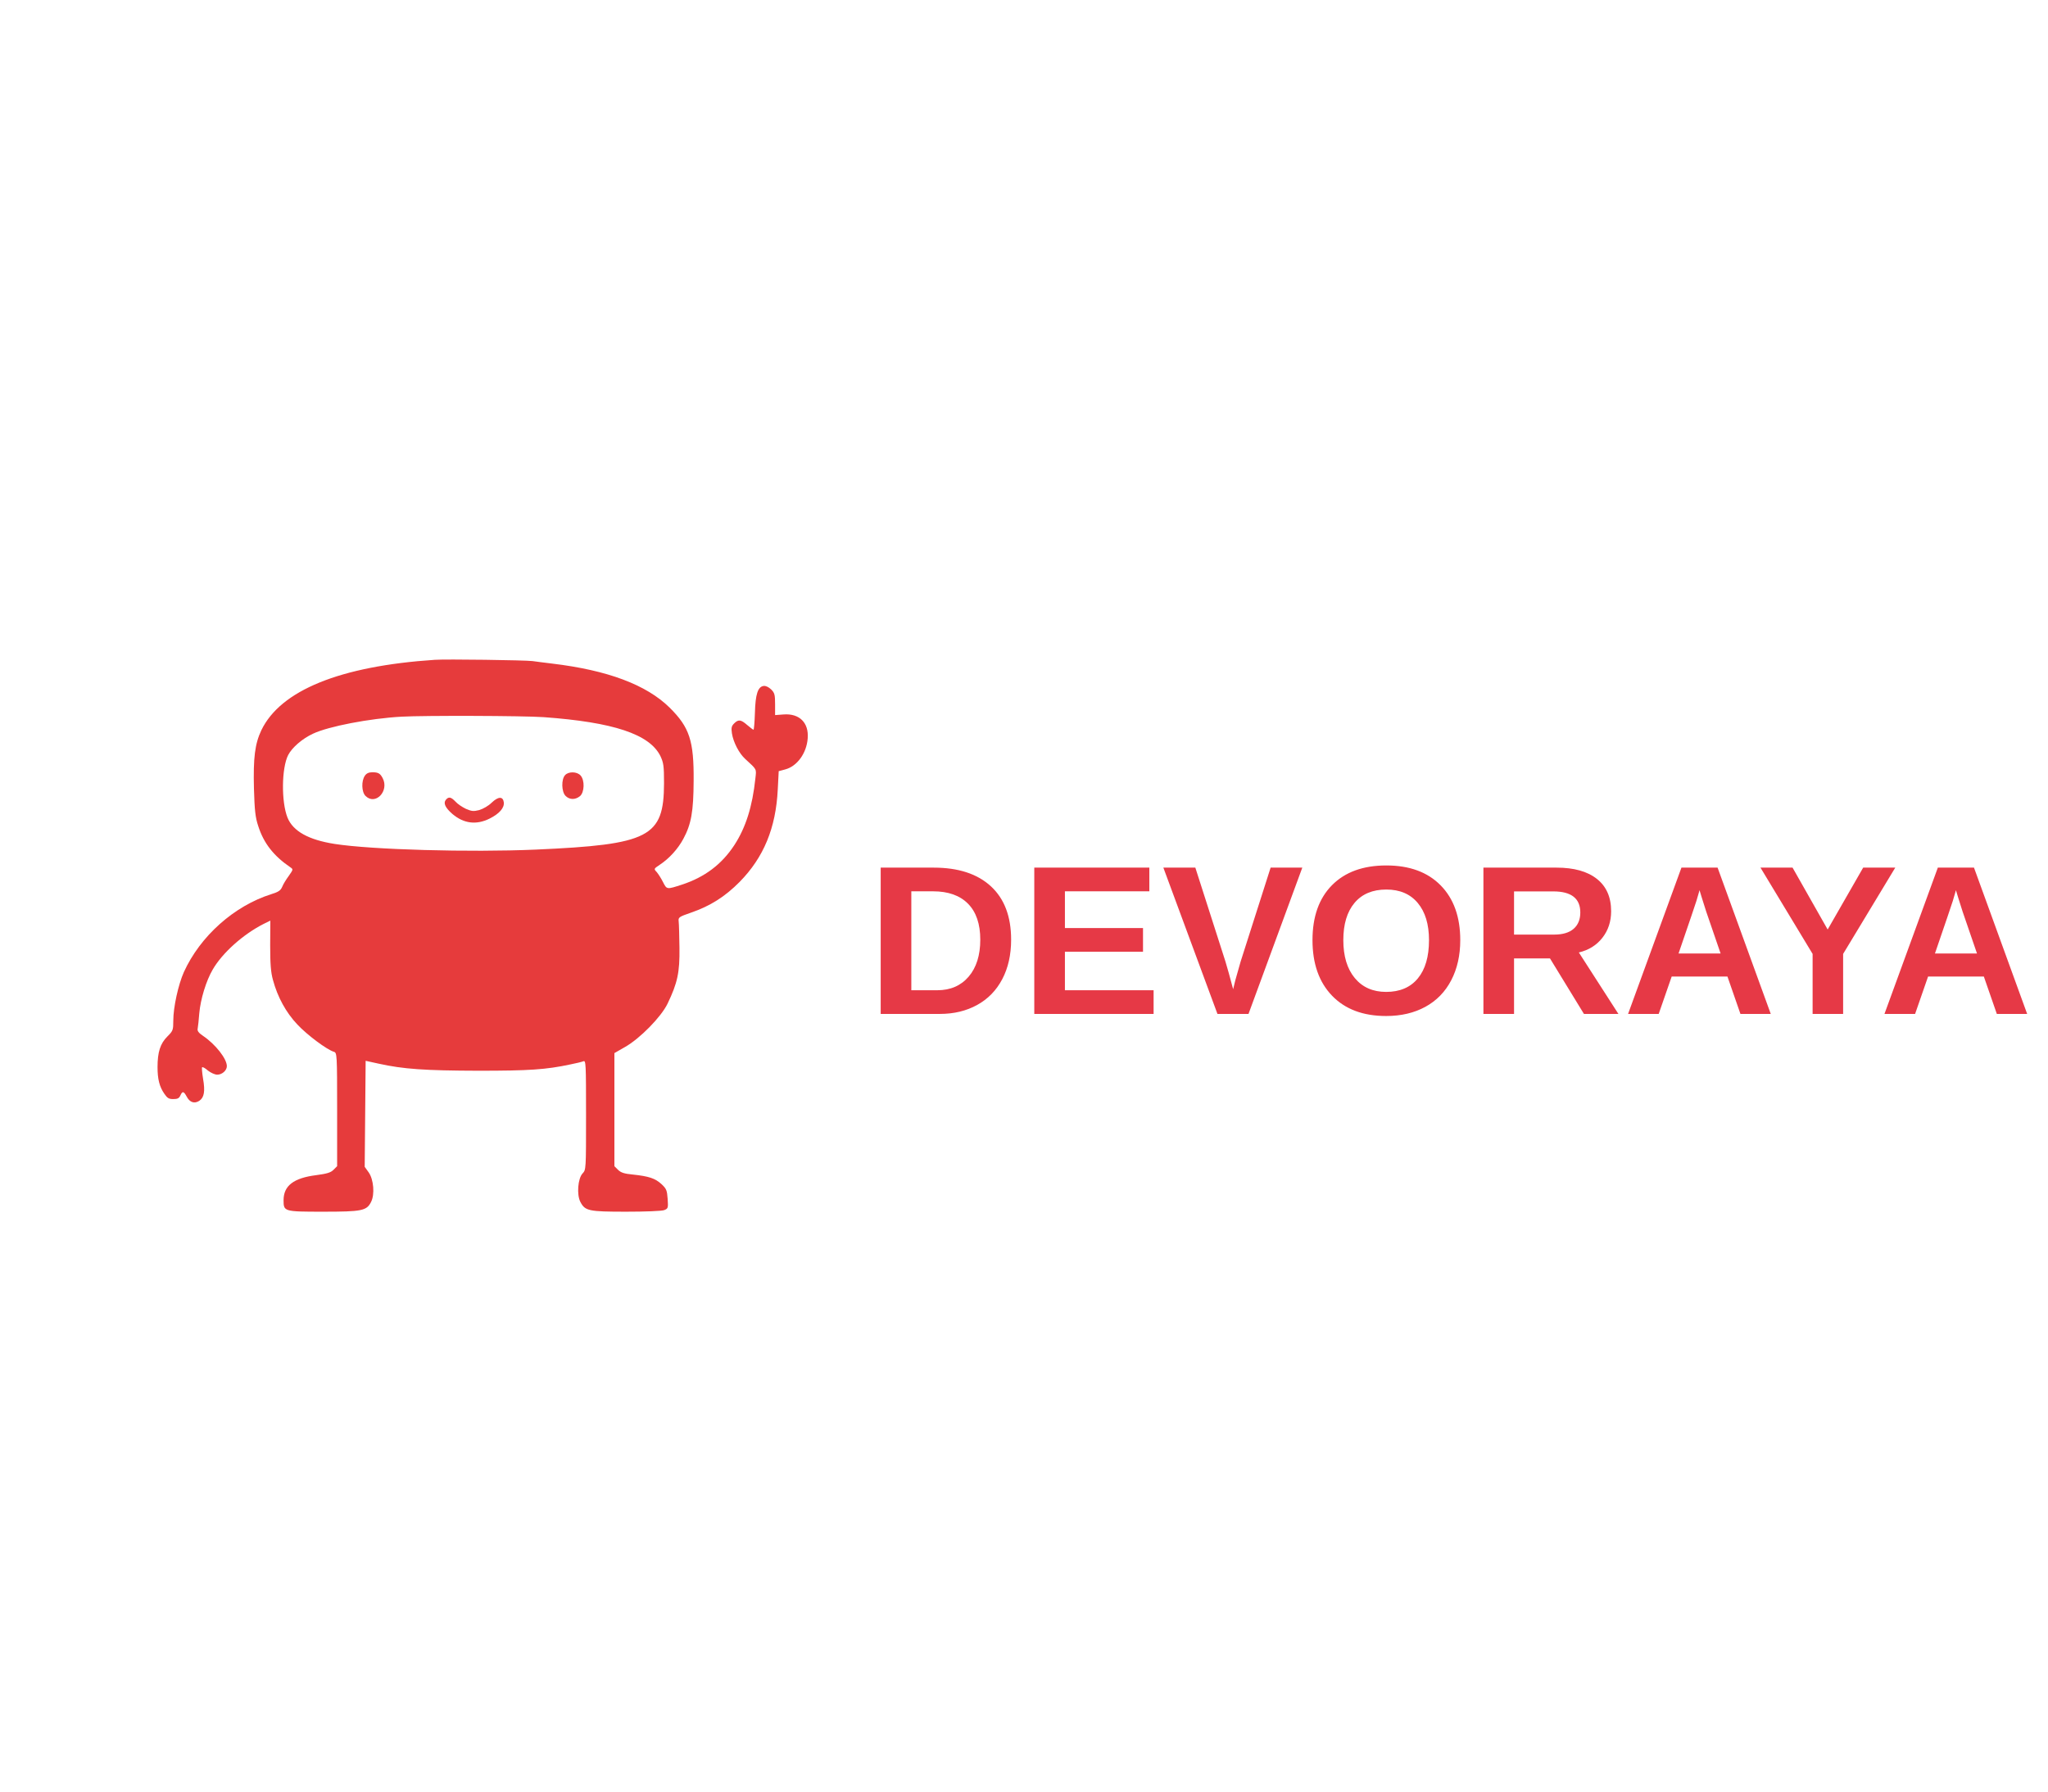
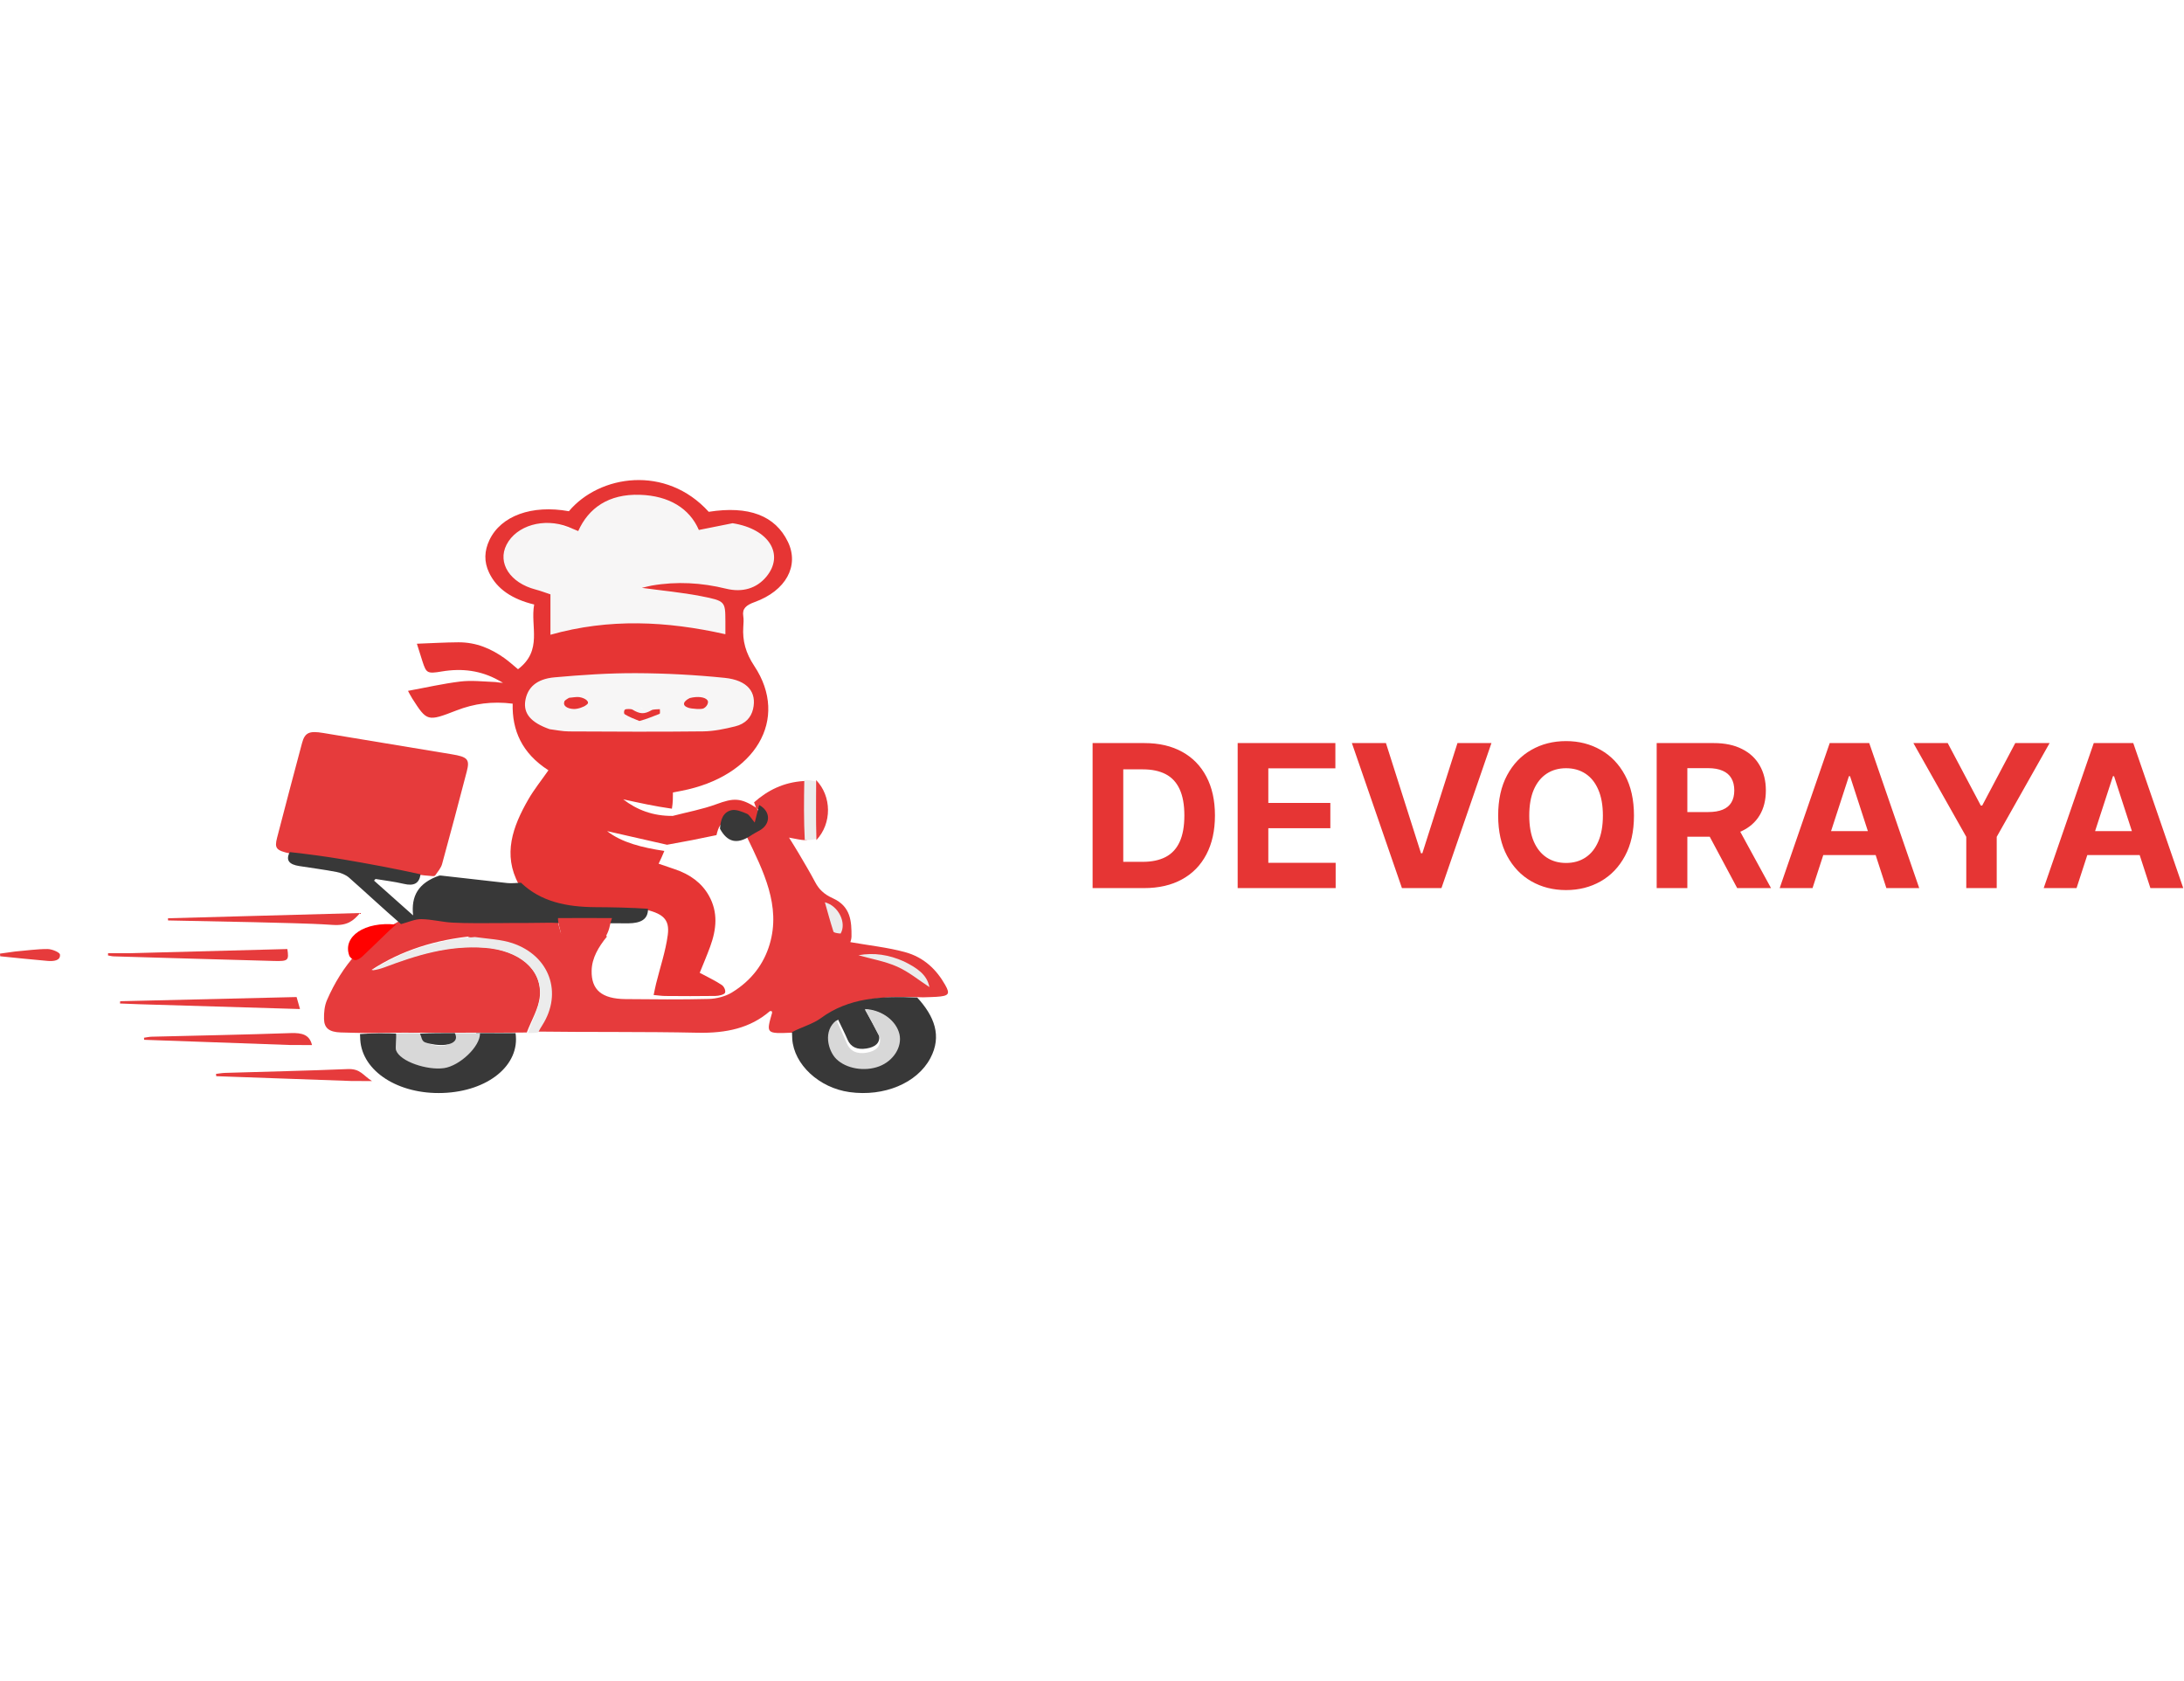
- <svg xmlns="http://www.w3.org/2000/svg" width="160" height="140" viewBox="-40 10 520 100" fill="none">
-   <g transform="scale(0.30)">
-     <path d="M234.667 0.227C154.4 5.561 104.133 26.094 87.867 59.828C82.4 71.427 80.933 83.028 81.6 109.294C82.133 127.827 82.8 133.694 85.2 140.894C89.867 155.561 98.267 166.227 112.533 175.961C114.933 177.561 114.8 177.827 111.067 183.161C108.8 186.227 106.267 190.361 105.467 192.494C104.133 195.561 102.267 196.761 96.267 198.627C64.933 208.494 36.133 234.094 22.267 264.627C17.6 275.161 13.333 294.227 13.333 305.694C13.333 313.694 13.067 314.361 8.267 319.161C2.267 325.161 0 332.361 0 345.027C0 355.161 1.6 361.561 5.733 367.561C8.267 371.294 9.6 372.094 13.333 372.094C16.933 372.094 18.267 371.427 19.333 369.027C21.067 365.161 22.133 365.294 24.667 369.961C27.2 374.894 31.2 376.227 35.333 373.561C39.467 370.761 40.4 365.561 38.533 354.894C37.733 349.961 37.333 345.561 37.733 345.161C38.267 344.761 40.4 345.961 42.667 347.961C45.067 349.827 48.533 351.427 50.533 351.427C54.667 351.427 58.667 347.827 58.667 344.227C58.667 337.961 49.067 325.694 38.4 318.494C34.667 315.961 33.467 314.361 34 312.227C34.267 310.761 34.933 304.894 35.333 299.427C36.4 287.561 41.067 272.094 46.667 262.494C54.8 248.361 72.533 232.494 90 223.694L95.467 221.027L95.333 241.827C95.333 257.694 95.867 264.894 97.733 271.427C101.6 285.694 108.667 298.761 118.4 309.027C126.667 317.827 143.2 330.227 149.333 332.094C151.867 332.894 152 334.494 152 380.894V428.894L148.933 431.961C146.533 434.361 143.333 435.294 134.267 436.494C115.2 438.894 106.667 445.427 106.667 457.694C106.667 467.294 106.933 467.427 140.133 467.427C172.933 467.427 176.933 466.627 180.667 459.294C184 452.894 182.933 440.094 178.667 434.094L175.333 429.427L175.733 384.627L176.133 339.694L187.067 342.094C208.133 346.761 226.267 347.961 271.333 348.094C314.8 348.094 328.667 347.161 349.333 342.761C354.133 341.827 359.067 340.627 360.4 340.094C362.533 339.161 362.667 341.827 362.667 385.561C362.667 431.561 362.667 431.961 359.733 435.027C355.733 439.294 354.667 453.027 357.867 459.161C361.867 466.761 364.8 467.427 396.533 467.427C412.8 467.427 426.667 466.894 428.8 466.094C432.133 464.761 432.267 464.361 431.733 456.494C431.2 449.161 430.667 447.961 426.4 443.961C421.067 439.161 415.867 437.427 402.133 435.961C395.067 435.294 392.133 434.361 389.733 431.961L386.667 428.894V381.027V333.161L395.733 327.961C408.4 320.761 426.133 302.627 431.6 291.427C440.133 273.694 442 264.761 441.733 244.094C441.6 233.827 441.333 223.827 441.067 221.694C440.667 218.227 441.2 217.827 451.6 214.227C467.867 208.627 480.4 200.627 492.667 188.227C513.067 167.427 523.333 142.627 524.933 109.961L525.733 94.494L531.2 93.028C541.333 90.361 549.333 79.294 550.267 66.761C551.333 53.428 543.2 45.428 529.733 46.494L522.667 47.028V37.828C522.667 29.828 522.267 28.227 519.333 25.294C517.2 23.294 514.8 22.094 512.933 22.361C508.133 23.027 506 29.294 505.6 45.028C505.333 53.028 504.8 59.428 504.4 59.428C504 59.428 501.6 57.561 499.067 55.428C493.733 50.761 491.6 50.494 488 54.094C485.733 56.361 485.467 57.828 486.133 62.494C487.333 70.094 492.267 79.561 497.467 84.228C507.333 93.294 506.933 92.361 506 100.494C503.467 124.494 497.867 142.227 488.133 157.161C477.467 173.427 463.067 184.227 444 190.494C430.933 194.761 431.067 194.761 427.867 188.494C426.267 185.294 423.867 181.561 422.533 179.961C419.867 177.161 420 177.161 424.933 173.827C433.067 168.494 440.533 160.227 445.067 151.694C451.733 139.294 453.6 128.627 453.733 102.761C454 68.761 450.267 57.428 433.467 40.761C413.733 21.294 380.8 9.027 334 3.427C327.467 2.627 319.867 1.694 317.333 1.294C311.2 0.494 244 -0.439 234.667 0.227ZM326.667 48.761C385.867 53.028 416.4 63.161 425.6 81.694C428.267 87.427 428.667 89.961 428.667 104.761C428.533 150.361 416.4 156.627 320 160.894C264.267 163.294 181.467 161.027 149.867 156.094C127.733 152.627 114.667 145.294 110 133.827C104.667 120.494 104.933 91.961 110.533 80.894C113.867 74.494 122.4 67.028 131.6 62.761C144.533 56.627 179.467 49.828 206.667 48.361C225.467 47.294 309.467 47.561 326.667 48.761Z" fill="#E63B3C" />
-     <path d="M175.467 98.361C172.4 102.761 172.667 112.094 176 115.427C184.4 123.827 196.267 111.294 190.533 100.361C188.4 96.361 186.8 95.427 181.733 95.427C178.8 95.427 176.8 96.361 175.467 98.361Z" fill="#E63B3C" />
-     <path d="M344.933 97.827C341.6 101.427 341.867 111.961 345.333 115.427C348.667 118.761 353.467 118.894 357.467 115.694C361.333 112.494 361.733 102.227 358 98.094C354.933 94.761 347.867 94.627 344.933 97.827Z" fill="#E63B3C" />
-     <path d="M244 118.761C241.733 121.561 243.467 125.427 249.6 130.761C259.2 138.894 269.867 140.227 281.067 134.627C289.333 130.494 293.6 125.561 293.067 120.894C292.4 115.694 288.4 115.827 282.8 121.161C280.133 123.827 275.467 126.494 272.267 127.427C267.467 128.627 265.867 128.494 260.933 126.361C257.867 124.894 253.867 122.227 252.133 120.227C248.4 116.361 246.4 115.827 244 118.761Z" fill="#E63B3C" />
-     <text x="600" y="300" font-family="Arial, sans-serif" font-size="180" font-weight="bold" fill="#e63946">
-       DEVORAYA
-     </text>
-   </g>
+ <svg xmlns="http://www.w3.org/2000/svg" width="182" height="140" viewBox="0 0 182 140" fill="none">
+   <path d="M45.5 61C44.002 60.459 43.632 59.446 43.795 58.373C43.966 57.241 44.93 56.516 46.429 56.379C48.676 56.172 50.946 56.013 53.204 56.023C55.654 56.034 58.117 56.169 60.546 56.423C62.456 56.624 63.23 57.659 62.902 59.098C62.738 59.812 62.26 60.355 61.424 60.567C60.562 60.785 59.653 60.986 58.761 60.996C55.043 61.041 51.298 61.18 47.58 61.161C47.051 61.158 46.096 61.091 45.5 61ZM57.722 57.972C57.238 58.404 59.975 57.446 57.768 59.224C58.04 59.386 56.809 57.945 56.975 57.794C57.243 57.549 57.179 58.395 57.06 58.092C56.86 57.58 58.443 57.638 57.722 57.972ZM47.991 57.885C47.849 58.047 47.624 58.195 47.58 58.373C47.45 58.901 50 57.794 48.389 59.378C48.749 59.399 45.774 58.172 45.954 57.885C46.229 57.447 48.58 58.16 48 58C47.23 57.885 48.359 57.805 47.991 57.885ZM53.5 59C54.079 58.794 53.444 59.24 54 59C54.089 58.962 54.904 59.285 54.913 59.123C54.726 59.133 54.48 59.085 54.364 59.163C53.732 59.589 53.148 59.603 52.517 59.16C52.406 59.082 55.573 59.423 55.5 59.5C55.402 59.603 53.402 58.926 53.5 59C52.995 58.799 53.811 59.23 53.5 59Z" fill="#F7F6F6" />
+   <path d="M75 79.692C76.055 80.248 77.407 81.374 77.607 82.5C76.706 81.871 75.607 81.48 74.607 81C73.599 80.516 72.191 79.83 71.107 79.5C72.415 79.234 73.704 79.073 75 79.692Z" fill="#ECECEC" />
+   <path d="M70.5 77.861C70.344 77.81 69.511 77.972 69.489 77.861C69.31 76.951 68.195 75.923 68.695 75C69.477 75.335 70.896 76.831 70.5 77.861Z" fill="#ECECEC" />
+   <path d="M61.4 43.449C64.58 43.931 65.942 46.145 64.301 48.038C63.455 49.014 62.156 49.656 60.679 49.306C58.504 48.79 56.727 48.627 54.5 49C54.217 49.047 53.819 48.928 53.5 49C55.302 49.237 56.827 49.374 58.529 49.694C60.687 50.1 60.669 50.157 60.679 51.839C60.682 52.191 60.68 52.544 60.68 52.955C55.476 51.823 50.705 52.08 45.5 53.5C45.5 52.301 45.165 50.684 45.165 49.536C44.678 49.382 44.271 49.23 43.844 49.122C41.589 48.554 40.441 46.854 41.269 45.287C42.145 43.629 44.588 42.946 46.745 43.757C47.017 43.859 47.281 43.973 47.629 44.113C48.544 42.14 50.322 40.917 53.103 41.004C55.683 41.085 57.504 42.172 58.327 44.019C59.348 43.822 60.334 43.632 61.4 43.449Z" fill="#F7F6F6" />
+   <path d="M56.06 67.984C57.273 67.668 58.536 67.436 59.686 67.013C61.128 66.482 61.711 66.455 63.045 67.319C63.174 67.54 63.233 67.69 63.271 67.895C63.139 68.308 63.029 68.666 62.879 69.154C62.543 68.838 62.406 68.594 62.179 68.519C61.747 68.375 61.222 68.19 60.811 68.268C60.049 68.413 59.846 68.981 59.707 69.585C58.317 69.881 56.994 70.142 55.588 70.388C53.81 69.986 52.116 69.6 50.592 69.252C51.809 70.206 53.527 70.629 55.362 70.903C55.209 71.285 55.056 71.607 54.886 71.967C55.36 72.129 55.788 72.278 56.219 72.422C57.532 72.859 58.484 73.587 59.066 74.615C59.861 76.018 59.703 77.439 59.186 78.861C58.91 79.622 58.585 80.372 58.31 81.058C58.987 81.422 59.609 81.711 60.151 82.074C60.35 82.207 60.5 82.56 60.414 82.732C60.339 82.88 59.899 82.981 59.618 82.986C58.226 83.009 56.834 82.999 55.442 82.989C55.145 82.987 54.849 82.94 54.47 82.907C54.552 82.525 54.607 82.235 54.678 81.947C55.01 80.603 55.466 79.269 55.647 77.912C55.826 76.575 55.238 76.084 53.501 75.723C52.012 75.686 50.596 75.662 49.18 75.654C46.85 75.639 44.742 75.218 43.227 73.679C41.88 71.207 42.72 68.881 44.031 66.604C44.5 65.79 45.114 65.027 45.703 64.182C43.488 62.764 42.663 60.839 42.723 58.632C41.019 58.417 39.513 58.624 38.044 59.195C35.612 60.14 35.581 60.115 34.353 58.2C34.202 57.963 34.082 57.714 34 57.565C35.503 57.289 36.917 56.963 38.361 56.787C39.282 56.675 40.246 56.786 41.318 56.832C41.554 56.873 41.662 56.879 41.918 56.894C41.701 56.772 41.607 56.72 41.514 56.668C40.082 55.882 38.529 55.66 36.814 55.949C35.594 56.155 35.525 56.083 35.206 55.112C35.041 54.611 34.889 54.108 34.741 53.638C35.941 53.594 37.067 53.526 38.194 53.519C39.704 53.51 40.936 54.061 42.026 54.832C42.424 55.114 42.774 55.439 43.168 55.762C45.253 54.178 44.176 52.201 44.514 50.37C42.712 49.934 41.411 49.1 40.754 47.71C40.322 46.8 40.358 45.902 40.785 45.001C41.742 42.977 44.321 42.04 47.407 42.597C49.942 39.575 55.485 38.701 59.06 42.646C62.393 42.12 64.606 42.96 65.661 45.152C66.618 47.143 65.504 49.221 62.881 50.169C62.17 50.425 61.84 50.719 61.938 51.329C61.986 51.624 61.961 51.929 61.941 52.228C61.864 53.384 62.136 54.407 62.857 55.491C65.806 59.926 62.945 64.705 56.782 65.896C56.57 65.937 56.357 65.978 56.078 66.032C56.078 66.461 56.078 66.876 55.992 67.384C54.585 67.186 53.263 66.896 51.933 66.603C53.077 67.487 54.422 68.001 56.06 67.984ZM61.05 43.597C60.124 43.782 59.198 43.967 58.238 44.159C57.465 42.363 55.754 41.307 53.33 41.228C50.717 41.143 49.045 42.331 48.186 44.251C47.859 44.114 47.61 44.004 47.355 43.904C45.328 43.115 43.032 43.78 42.209 45.392C41.431 46.915 42.51 48.568 44.629 49.12C45.03 49.225 45.413 49.373 45.87 49.523C45.87 50.638 45.87 51.724 45.87 52.89C50.762 51.51 55.559 51.746 60.449 52.846C60.449 52.447 60.45 52.104 60.449 51.762C60.438 50.127 60.456 50.071 58.427 49.676C56.829 49.365 55.18 49.214 53.487 48.983C53.786 48.913 54.045 48.839 54.311 48.792C56.404 48.43 58.457 48.55 60.501 49.051C61.889 49.392 63.058 49.015 63.852 48.066C65.394 46.225 64.113 44.073 61.05 43.597ZM45.806 60.759C46.335 60.824 46.865 60.942 47.395 60.945C51.129 60.964 54.862 60.985 58.595 60.941C59.491 60.931 60.404 60.736 61.269 60.523C62.11 60.316 62.589 59.787 62.753 59.09C63.083 57.686 62.306 56.676 60.388 56.481C57.949 56.233 55.476 56.101 53.017 56.091C50.749 56.081 48.47 56.236 46.213 56.438C44.709 56.572 43.946 57.298 43.774 58.402C43.611 59.449 44.233 60.208 45.806 60.759Z" fill="#E63534" />
+   <path d="M63.027 67.355C62.967 67.204 62.908 67.052 62.838 66.854C63.965 65.857 65.287 65.183 66.976 65.079C67.236 65.063 67.506 65.137 67.788 65.287C67.792 66.822 67.781 68.239 67.769 69.656C67.554 69.778 67.341 69.996 67.122 70.001C66.73 70.01 66.333 69.889 65.753 69.792C66.062 70.293 66.312 70.682 66.544 71.078C67.01 71.877 67.492 72.672 67.92 73.485C68.231 74.076 68.634 74.499 69.399 74.844C70.921 75.531 70.965 76.81 70.958 78.038C70.957 78.254 70.868 78.469 70.861 78.502C72.425 78.777 73.962 78.939 75.4 79.329C77.041 79.773 78.065 80.834 78.765 82.067C79.201 82.835 79.07 82.99 78.037 83.059C77.721 83.081 77.403 83.082 76.928 83.1C73.774 82.967 70.913 83.138 68.538 84.898C67.853 85.406 66.88 85.669 66.039 86.045C63.838 86.138 63.838 86.138 64.338 84.403C64.35 84.358 64.323 84.305 64.314 84.256C64.257 84.255 64.175 84.236 64.15 84.258C62.527 85.664 60.518 86.102 58.142 86.051C53.602 85.954 49.056 86.014 44.423 85.951C44.451 85.716 44.566 85.538 44.683 85.361C46.435 82.726 45.325 79.679 42.139 78.647C41.165 78.331 40.049 78.293 39 78.07C39.251 77.841 39.472 77.63 39.754 77.507C40.278 77.279 40.996 77.223 40.991 76.528C41.784 76.516 42.49 76.516 43.225 76.568C43.931 76.586 44.609 76.553 45.368 76.509C45.777 76.512 46.104 76.525 46.432 76.597C46.54 77.031 46.647 77.409 46.754 77.787C46.852 77.797 46.949 77.807 47.046 77.818C47.251 77.127 47.831 77.052 48.556 77.054C49.286 77.056 49.861 77.131 50.138 77.75C50.184 77.856 50.436 77.904 50.584 78.029C49.858 78.929 49.326 79.826 49.303 80.878C49.27 82.475 50.14 83.231 52.132 83.248C54.446 83.268 56.762 83.295 59.074 83.235C59.722 83.218 60.465 83.018 60.976 82.707C62.644 81.693 63.658 80.295 64.137 78.686C65.091 75.481 63.621 72.591 62.204 69.656C62.498 69.491 62.773 69.378 63.041 69.256C64.051 68.793 64.044 67.864 63.027 67.355ZM75.313 80.103C74.097 79.561 72.826 79.351 71.537 79.595C72.606 79.898 73.77 80.101 74.765 80.545C75.75 80.986 76.562 81.67 77.451 82.247C77.254 81.214 76.414 80.64 75.313 80.103ZM70.052 77.787C70.567 76.909 69.881 75.476 68.74 75.182C68.978 76.017 69.193 76.824 69.453 77.622C69.485 77.719 69.763 77.766 70.052 77.787Z" fill="#E63B3C" />
+   <path d="M24.185 71.124C23.013 70.861 22.859 70.697 23.093 69.793C23.773 67.167 24.466 64.543 25.168 61.92C25.405 61.033 25.772 60.88 26.939 61.075C30.505 61.672 34.071 62.263 37.64 62.848C38.953 63.063 39.164 63.262 38.902 64.267C38.231 66.846 37.546 69.423 36.84 71.996C36.753 72.314 36.505 72.604 36.257 72.957C36.183 73.007 36.117 72.998 36.043 73C35.54 72.962 35.11 72.922 34.621 72.847C32.52 72.454 30.483 72.082 28.437 71.745C27.027 71.513 25.603 71.329 24.185 71.124Z" fill="#E63B3C" />
+   <path d="M41.484 76.417C41.573 77.111 40.873 77.168 40.36 77.399C40.085 77.524 39.869 77.739 39.545 77.984C36.299 78.284 33.452 79.188 30.948 80.824C31.307 80.777 31.65 80.691 31.974 80.57C34.643 79.569 37.339 78.716 40.37 78.943C43.21 79.155 45.171 80.722 44.988 82.989C44.905 84.019 44.278 85.018 43.898 86.032C43.495 86.032 43.093 86.032 42.525 86.045C41.391 86.055 40.423 86.053 39.368 86.044C38.819 86.045 38.356 86.053 37.81 86.053C36.863 86.049 35.999 86.052 35.053 86.05C34.533 86.046 34.094 86.049 33.569 86.046C32.529 86.053 31.575 86.065 30.621 86.077C29.879 86.061 29.136 86.054 28.394 86.028C27.451 85.995 27.018 85.684 27.001 84.904C26.991 84.375 27.038 83.811 27.253 83.32C28.485 80.507 30.402 78.117 33.73 76.526C34.354 76.331 34.873 76.072 35.388 76.077C36.22 76.085 37.046 76.32 37.882 76.364C39.079 76.427 40.283 76.404 41.484 76.417Z" fill="#E63B3C" />
+   <path d="M66 85.998C66.809 85.574 67.748 85.321 68.41 84.833C70.704 83.14 73.467 82.975 76.434 83.117C77.866 84.677 78.511 86.323 77.53 88.171C76.428 90.249 73.675 91.4 70.786 90.997C68.257 90.645 66.162 88.698 66.021 86.568C66.009 86.399 66.009 86.229 66 85.998ZM73.259 86.289C73.351 86.919 72.922 87.251 72.207 87.365C71.441 87.488 70.903 87.253 70.638 86.644C70.398 86.088 70.12 85.543 69.841 84.956C68.758 85.732 69.18 87.226 69.824 87.831C70.591 88.552 72.038 88.794 73.19 88.381C74.312 87.979 75.011 86.925 74.778 85.984C74.53 84.98 73.383 84.171 72.078 84.118C72.468 84.816 72.847 85.493 73.259 86.289Z" fill="#383838" />
+   <path d="M41.556 76.917C40.214 76.916 38.956 76.94 37.707 76.876C36.834 76.832 35.971 76.594 35.102 76.586C34.565 76.581 34.023 76.843 33.417 77C31.935 75.716 30.533 74.406 29.088 73.128C28.83 72.9 28.418 72.729 28.039 72.655C27.009 72.455 25.957 72.326 24.916 72.159C24.136 72.034 23.775 71.705 24.148 71C25.647 71.165 27.134 71.362 28.606 71.611C30.743 71.972 32.869 72.371 35.047 72.849C34.935 73.612 34.498 73.849 33.641 73.644C32.876 73.462 32.077 73.37 31.293 73.239C31.252 73.285 31.211 73.331 31.17 73.377C32.255 74.343 33.34 75.309 34.425 76.274C34.25 74.672 34.84 73.569 36.624 72.953C36.624 72.953 36.693 72.963 36.725 72.953C38.594 73.156 40.428 73.377 42.265 73.578C42.611 73.615 42.969 73.573 43.42 73.554C45.066 75.136 47.221 75.572 49.6 75.588C51.047 75.597 52.493 75.621 54 75.721C54.01 76.615 53.393 76.922 52.369 76.935C50.548 76.921 48.825 76.924 47.102 76.928C46.767 76.914 46.434 76.9 45.93 76.884C45.108 76.89 44.455 76.898 43.803 76.906C43.083 76.905 42.364 76.904 41.556 76.917Z" fill="#383838" />
+   <path d="M39.687 86.077C40.749 86.079 41.812 86.081 42.963 86.086C43.35 88.758 40.665 90.934 36.907 91.07C33.202 91.205 30.187 89.267 30.023 86.645C30.014 86.504 30.012 86.363 30 86.161C31.04 86.09 32.087 86.079 33.23 86.129C33.388 86.443 33.431 86.698 33.513 86.947C33.915 88.172 35.393 88.838 37.132 88.585C38.767 88.346 39.634 87.494 39.687 86.077Z" fill="#383838" />
+   <path d="M43.999 86.077C44.3 85.062 44.925 84.061 45.009 83.03C45.191 80.76 43.234 79.191 40.401 78.978C37.376 78.751 34.687 79.605 32.024 80.608C31.701 80.729 31.359 80.815 31 80.862C33.498 79.224 36.339 78.319 39.576 78.077C40.678 78.232 41.766 78.271 42.715 78.592C45.817 79.642 46.9 82.743 45.193 85.424C45.079 85.604 44.967 85.785 44.852 86.022C44.593 86.077 44.334 86.077 43.999 86.077Z" fill="#ECECEC" />
+   <path d="M21.164 76.84C18.718 76.79 16.36 76.742 14.002 76.694C14.002 76.634 14.001 76.573 14 76.513C19.289 76.369 24.578 76.225 30 76.077C29.442 76.739 28.935 77.149 27.715 77.066C25.571 76.922 23.408 76.91 21.164 76.84Z" fill="#E63B3C" />
+   <path d="M10.737 79.427C15.201 79.31 19.579 79.193 23.946 79.077C24.089 80.032 24.021 80.103 22.819 80.071C18.373 79.951 13.928 79.819 9.482 79.688C9.32 79.683 9.161 79.638 9 79.611C9.002 79.55 9.003 79.488 9.005 79.427C9.554 79.427 10.102 79.427 10.737 79.427Z" fill="#E63B3C" />
+   <path d="M11.575 83.676C10.991 83.655 10.495 83.635 10 83.615C10.005 83.552 10.01 83.489 10.015 83.426C14.893 83.31 19.77 83.194 24.716 83.077C24.811 83.41 24.885 83.673 25 84.077C20.481 83.942 16.073 83.809 11.575 83.676Z" fill="#E63B3C" />
+   <path d="M24.233 87.075C20.1 86.928 16.056 86.784 12.013 86.64C12.008 86.582 12.004 86.525 12 86.467C12.218 86.438 12.436 86.387 12.655 86.382C16.511 86.284 20.369 86.216 24.223 86.081C25.197 86.046 25.796 86.227 26 87.077C25.442 87.077 24.882 87.077 24.233 87.075Z" fill="#E63B3C" />
+   <path d="M29.325 90.074C25.497 89.939 21.759 89.805 18.021 89.672C18.014 89.608 18.007 89.544 18 89.48C18.248 89.452 18.494 89.405 18.743 89.397C22.152 89.293 25.564 89.22 28.97 89.079C30.05 89.035 30.244 89.611 31 90.077C30.324 90.077 29.87 90.077 29.325 90.074Z" fill="#E63B3C" />
+   <path d="M32.472 77.506C31.679 78.269 30.941 78.998 30.175 79.715C30.037 79.844 29.755 80.018 29.588 79.999C29.395 79.976 29.162 79.776 29.108 79.629C28.521 78.032 30.399 76.756 33 77.04C32.824 77.196 32.671 77.332 32.472 77.506Z" fill="#FF0100" />
+   <path d="M1.25 79.285C2.206 79.204 3.087 79.073 3.966 79.077C4.329 79.079 4.974 79.348 4.996 79.533C5.057 80.055 4.456 80.108 3.958 80.066C2.642 79.955 1.33 79.811 0.017 79.68C0.011 79.606 0.005 79.532 0 79.459C0.392 79.402 0.784 79.346 1.25 79.285Z" fill="#E63B3C" />
+   <path d="M68.011 65C69.309 66.337 69.343 68.604 68.031 70C67.987 68.285 67.999 66.642 68.011 65Z" fill="#E63B3C" />
+   <path d="M67.972 65.12C68.016 66.721 67.999 68.273 67.982 69.906C67.71 69.991 67.439 69.995 67.065 70C66.978 68.365 66.993 66.728 67.025 65.011C67.332 64.977 67.621 65.024 67.972 65.12Z" fill="#ECECEC" />
+   <path d="M62.511 69.662C61.404 70.369 60.612 70.176 60 69.057C60.042 68.337 60.233 67.678 60.95 67.51C61.336 67.419 61.83 67.633 62.235 67.801C62.449 67.888 62.578 68.17 62.894 68.538C63.035 67.972 63.138 67.556 63.262 67.077C64.237 67.599 64.244 68.669 63.296 69.201C63.044 69.342 62.786 69.471 62.511 69.662Z" fill="#383838" />
+   <path d="M51 76.5C50.76 77.159 50.866 77.302 50.5 78C50.312 77.958 49.545 78.151 49.5 78C49.232 77.112 49.206 77.503 48.5 77.5C47.798 77.496 47.793 76.843 47.594 77.834C47.5 77.82 46.848 77.849 46.753 77.834C46.65 77.292 46.5 77 46.5 76.5C48 76.5 49.271 76.48 51 76.5Z" fill="#E63B3C" />
+   <path d="M40 86.088C40.034 87.196 38.304 88.814 37 89C35.613 89.198 33.321 88.454 33 87.5C32.935 87.306 33.05 86.366 33 86.125C33.382 86.079 34.766 86.078 35.225 86.125C35.406 86.428 35.396 86.794 35.645 86.912C36.009 87.085 36.608 87.201 37.018 87.124C37.717 86.993 37.818 86.54 37.707 86.088C38.112 86.083 39.519 86.088 40 86.088Z" fill="#D8D8D8" />
+   <path d="M37.901 86.078C38.127 86.507 38.003 86.931 37.135 87.054C36.627 87.126 35.884 87.017 35.432 86.855C35.124 86.744 35.136 86.402 35 86.121C35.934 86.078 36.873 86.075 37.901 86.078Z" fill="#383838" />
+   <path d="M73.322 86.442C72.901 85.617 72.498 84.858 72.083 84.077C73.47 84.135 74.689 85.042 74.953 86.167C75.199 87.221 74.457 88.401 73.265 88.852C72.041 89.314 70.504 89.043 69.689 88.236C69.004 87.557 68.556 85.885 69.706 85.015C70.003 85.673 70.297 86.284 70.554 86.905C70.835 87.588 71.406 87.852 72.22 87.714C72.98 87.586 73.437 87.213 73.322 86.442Z" fill="#D8D8D8" />
+   <path d="M57.476 58.167C58.125 57.998 58.766 58.069 58.962 58.36C59.079 58.532 58.913 58.876 58.649 59.016C58.493 59.13 57.632 59.066 57.359 58.972C56.796 58.779 56.941 58.434 57.476 58.167Z" fill="#E63534" />
+   <path d="M47.425 58.143C47.717 58.117 48.073 58.053 48.278 58.086C48.831 58.176 49.223 58.53 48.859 58.737C48.687 58.898 48.156 59.088 47.813 59.076C47.235 59.057 46.902 58.779 47.026 58.481C46.999 58.397 47.231 58.253 47.425 58.143Z" fill="#E63534" />
+   <path d="M53.282 60.077C52.858 59.911 52.373 59.712 52.066 59.517C51.968 59.455 51.984 59.213 52.081 59.126C52.154 59.061 52.593 59.06 52.703 59.126C53.326 59.501 53.681 59.532 54.305 59.171C54.419 59.105 54.804 59.099 54.988 59.091C54.98 59.227 55.039 59.454 54.951 59.486C54.402 59.69 53.928 59.907 53.282 60.077Z" fill="#E63534" />
+   <path d="M95.334 74H91.05V61.916H95.369C96.585 61.916 97.631 62.158 98.508 62.642C99.385 63.122 100.06 63.812 100.532 64.713C101.008 65.614 101.246 66.691 101.246 67.946C101.246 69.205 101.008 70.287 100.532 71.191C100.06 72.096 99.382 72.79 98.496 73.274C97.615 73.758 96.561 74 95.334 74ZM93.605 71.811H95.228C95.983 71.811 96.618 71.677 97.133 71.41C97.653 71.138 98.042 70.719 98.302 70.153C98.565 69.583 98.697 68.847 98.697 67.946C98.697 67.053 98.565 66.324 98.302 65.757C98.042 65.191 97.655 64.774 97.139 64.506C96.624 64.239 95.989 64.105 95.234 64.105H93.605V71.811ZM103.139 74V61.916H111.281V64.022H105.693V66.902H110.862V69.008H105.693V71.894H111.305V74H103.139ZM115.495 61.916L118.416 71.097H118.528L121.455 61.916H124.287L120.121 74H116.829L112.657 61.916H115.495ZM136.164 67.958C136.164 69.276 135.915 70.397 135.415 71.321C134.919 72.246 134.243 72.952 133.385 73.439C132.532 73.923 131.572 74.165 130.506 74.165C129.432 74.165 128.468 73.921 127.615 73.434C126.761 72.946 126.087 72.24 125.591 71.315C125.095 70.391 124.847 69.272 124.847 67.958C124.847 66.64 125.095 65.519 125.591 64.595C126.087 63.67 126.761 62.966 127.615 62.483C128.468 61.995 129.432 61.751 130.506 61.751C131.572 61.751 132.532 61.995 133.385 62.483C134.243 62.966 134.919 63.67 135.415 64.595C135.915 65.519 136.164 66.64 136.164 67.958ZM133.574 67.958C133.574 67.105 133.446 66.385 133.191 65.799C132.939 65.212 132.583 64.768 132.123 64.465C131.662 64.162 131.123 64.011 130.506 64.011C129.888 64.011 129.349 64.162 128.889 64.465C128.429 64.768 128.071 65.212 127.815 65.799C127.564 66.385 127.438 67.105 127.438 67.958C127.438 68.812 127.564 69.531 127.815 70.118C128.071 70.704 128.429 71.148 128.889 71.451C129.349 71.754 129.888 71.905 130.506 71.905C131.123 71.905 131.662 71.754 132.123 71.451C132.583 71.148 132.939 70.704 133.191 70.118C133.446 69.531 133.574 68.812 133.574 67.958ZM138.057 74V61.916H142.824C143.737 61.916 144.516 62.079 145.161 62.406C145.81 62.728 146.304 63.187 146.642 63.781C146.984 64.371 147.155 65.065 147.155 65.863C147.155 66.666 146.982 67.356 146.636 67.934C146.29 68.509 145.788 68.949 145.131 69.256C144.478 69.563 143.688 69.716 142.759 69.716H139.567V67.663H142.346C142.834 67.663 143.239 67.596 143.562 67.462C143.884 67.329 144.124 67.128 144.282 66.861C144.443 66.593 144.524 66.261 144.524 65.863C144.524 65.462 144.443 65.124 144.282 64.849C144.124 64.573 143.882 64.365 143.556 64.223C143.233 64.078 142.826 64.005 142.335 64.005H140.612V74H138.057ZM144.583 68.501L147.586 74H144.766L141.827 68.501H144.583ZM151.044 74H148.306L152.477 61.916H155.77L159.935 74H157.198L154.171 64.677H154.076L151.044 74ZM150.872 69.25H157.339V71.245H150.872V69.25ZM159.449 61.916H162.31L165.066 67.12H165.184L167.939 61.916H170.801L166.393 69.728V74H163.856V69.728L159.449 61.916ZM173.046 74H170.308L174.48 61.916H177.772L181.938 74H179.2L176.173 64.677H176.079L173.046 74ZM172.875 69.25H179.342V71.245H172.875V69.25Z" fill="#E63534  " />
</svg>
